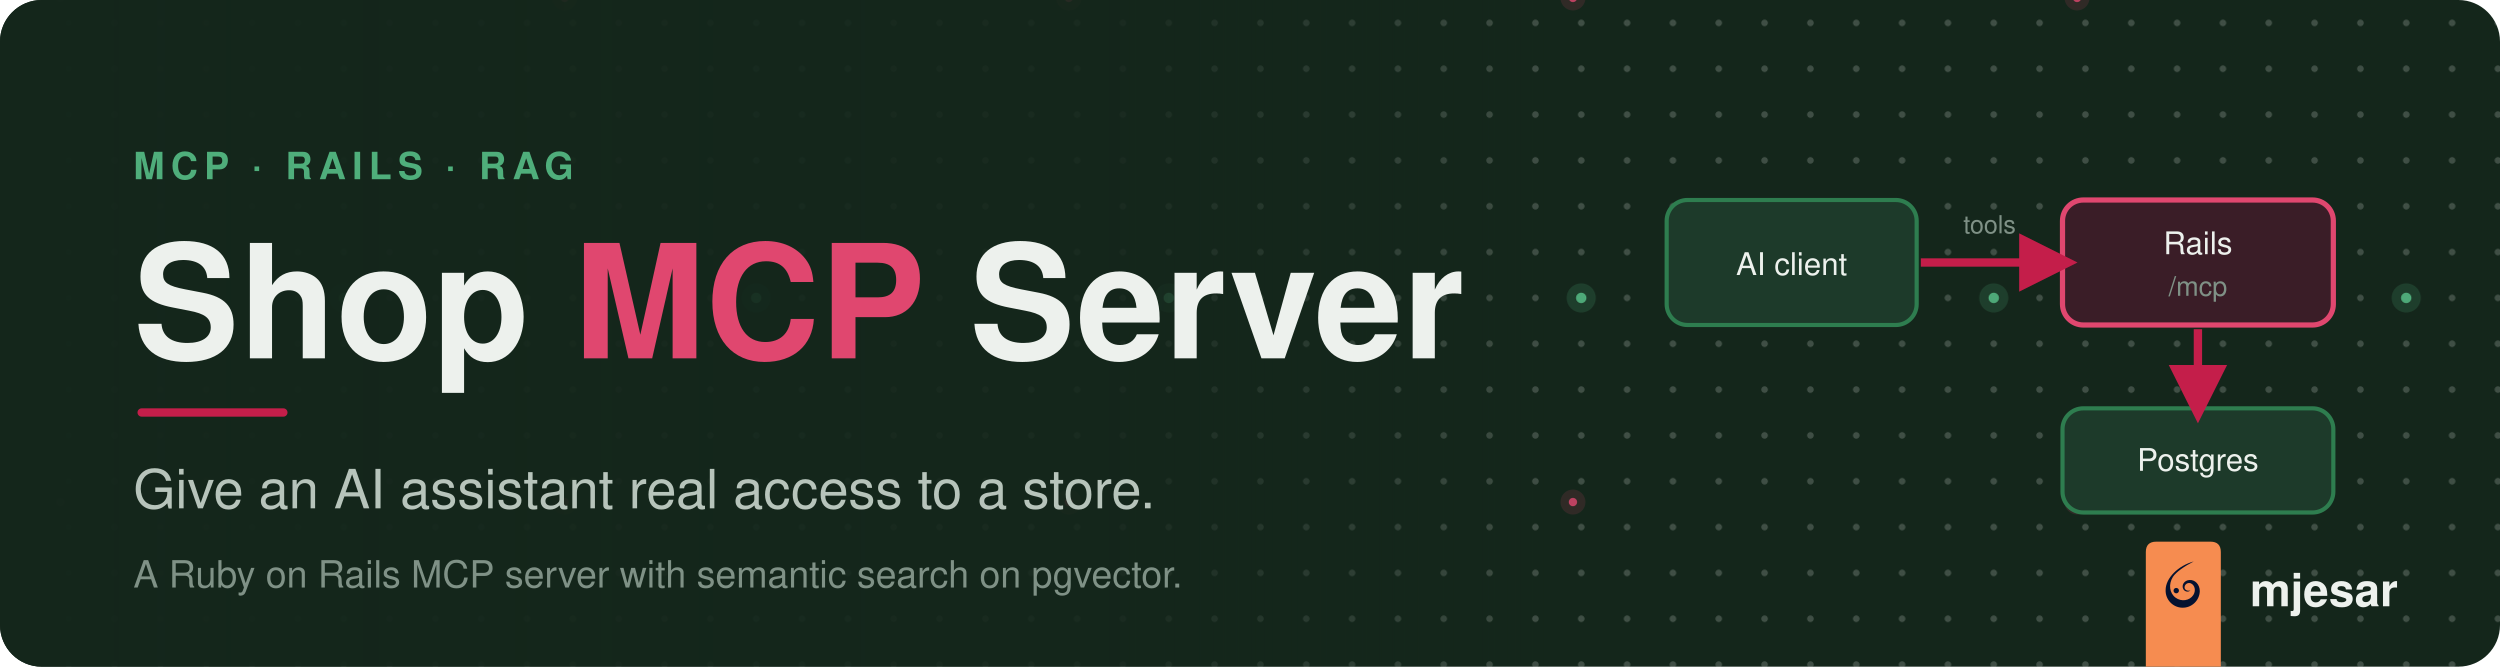
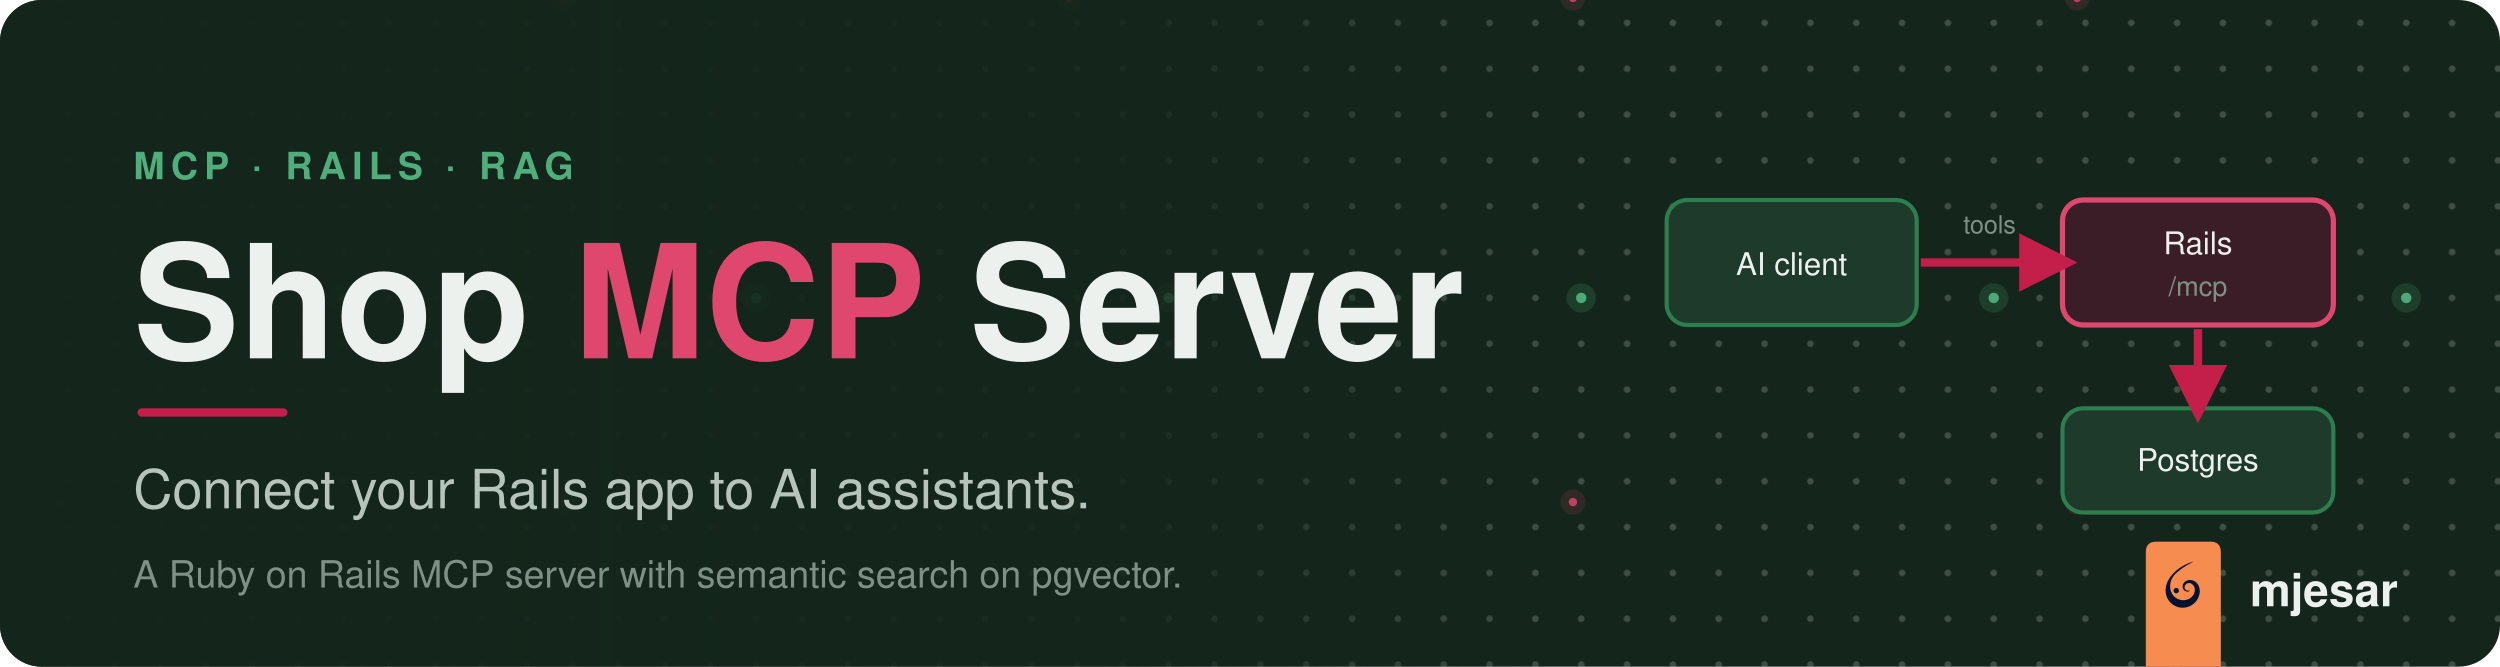
<svg xmlns="http://www.w3.org/2000/svg" width="1200" height="320" viewBox="0 0 1200 320" role="img" aria-labelledby="t d">
  <defs>
    <marker id="a" viewBox="0 0 10 10" refX="6" refY="5" markerWidth="7" markerHeight="7" orient="auto-start-reverse">
      <path d="M0 0 L10 5 L0 10 z" fill="#c41e4a" />
    </marker>
    <pattern id="grid" width="22" height="22" patternUnits="userSpaceOnUse">
      <circle cx="11" cy="11" r="1.6" fill="#edf1ed" fill-opacity="0.2" />
    </pattern>
    <pattern id="glow2" x="150" y="120" width="242" height="242" patternUnits="userSpaceOnUse">
      <circle cx="121" cy="121" r="6" fill="#e0476f" fill-opacity="0.14" />
      <circle cx="121" cy="121" r="2" fill="#e0476f" fill-opacity="0.8" />
    </pattern>
    <pattern id="glow1" x="66" y="44" width="198" height="198" patternUnits="userSpaceOnUse">
      <circle cx="99" cy="99" r="7" fill="#4fae7b" fill-opacity="0.18" />
      <circle cx="99" cy="99" r="2.5" fill="#4fae7b" fill-opacity="0.95" />
    </pattern>
    <linearGradient id="calm" x1="0" y1="0" x2="1" y2="0">
      <stop offset="0" stop-color="#14261b" stop-opacity="1" />
      <stop offset="0.45" stop-color="#14261b" stop-opacity="0.88" />
      <stop offset="0.62" stop-color="#14261b" stop-opacity="0" />
    </linearGradient>
    <clipPath id="round">
      <rect width="1200" height="320" rx="20" />
    </clipPath>
  </defs>
  <g clip-path="url(#round)">
    <rect width="1200" height="320" fill="#14261b" />
    <rect width="1200" height="320" fill="url(#grid)" />
    <rect width="1200" height="320" fill="url(#glow2)" />
    <rect width="1200" height="320" fill="url(#glow1)" />
    <rect width="1200" height="320" fill="url(#calm)" />
    <g font-family="Poppins, 'Segoe UI', Helvetica, Arial, sans-serif">
      <text x="64" y="86" font-size="18" font-weight="600" letter-spacing="3" fill="#4fae7b">MCP  ·  RAILS  ·  RAG</text>
      <text x="64" y="172" font-size="76" font-weight="600" fill="#edf1ed">Shop <tspan fill="#e0476f">MCP</tspan> Server</text>
      <rect x="66" y="196" width="72" height="4" rx="2" fill="#c41e4a" />
-       <text x="64" y="244" font-size="26" fill="#b7c4bb">Give an AI assistant real access to a store.</text>
+       <text x="64" y="244" font-size="26" fill="#b7c4bb">Connect your Rails app to AI assistants.</text>
      <text x="64" y="282" font-size="18" fill="#7f9186">A Ruby on Rails MCP server with semantic search on pgvector.</text>
    </g>
    <g font-family="Poppins, 'Segoe UI', Helvetica, Arial, sans-serif" font-size="15" fill="#edf1ed" text-anchor="middle">
      <rect x="800" y="96" width="120" height="60" rx="10" fill="#1d3a2a" stroke="#2e7d4f" stroke-width="2" />
      <text x="860" y="132">AI client</text>
      <rect x="990" y="96" width="130" height="60" rx="10" fill="#3a1d27" stroke="#e0476f" stroke-width="2.5" />
      <text x="1055" y="122">Rails</text>
      <text x="1055" y="142" font-size="13" fill="#7f9186">/mcp</text>
      <rect x="990" y="196" width="130" height="50" rx="10" fill="#1d3a2a" stroke="#2e7d4f" stroke-width="2" />
      <text x="1055" y="226">Postgres</text>
      <line x1="922" y1="126" x2="986" y2="126" stroke="#c41e4a" stroke-width="4" marker-end="url(#a)" />
      <line x1="1055" y1="158" x2="1055" y2="192" stroke="#c41e4a" stroke-width="4" marker-end="url(#a)" />
      <text x="955" y="112" font-size="12" fill="#7f9186">tools</text>
    </g>
    <g transform="translate(1030 260)">
      <path fill="#f68c50" d="M0 5Q0 0 5 0H31Q36 0 36 5V60H0Z" />
      <svg x="6" y="8" width="24" height="24" viewBox="0 0 24 24">
        <path fill="#051230" fill-rule="evenodd" d="M17 1.5C9.5 3.5 3.5 9.5 3.5 15.2a8.2 8.2 0 0 0 16.4.6c0-3.3-2.3-5.600-5-5.400-2.500.2-3.800 2.400-3 4.200.7 1.500 2.500 1.800 3.500.8-1.600.5-3-.4-2.800-1.700.2-1.500 1.800-2.200 3-1.700 2 .9 2.500 3.500 1.200 5.600-1.800 2.800-5.800 3.300-8.500 1.300-3-2.200-3.500-6.500-1.300-10C8.600 6.500 12.500 3.800 17 1.500Z" />
        <circle cx="8.600" cy="15.500" r="1.300" fill="#051230" />
      </svg>
      <text x="50" y="31" font-family="Geist, Poppins, 'Segoe UI', Helvetica, Arial, sans-serif" font-size="22" font-weight="700" fill="#edf1ed">mjesar</text>
    </g>
  </g>
</svg>
